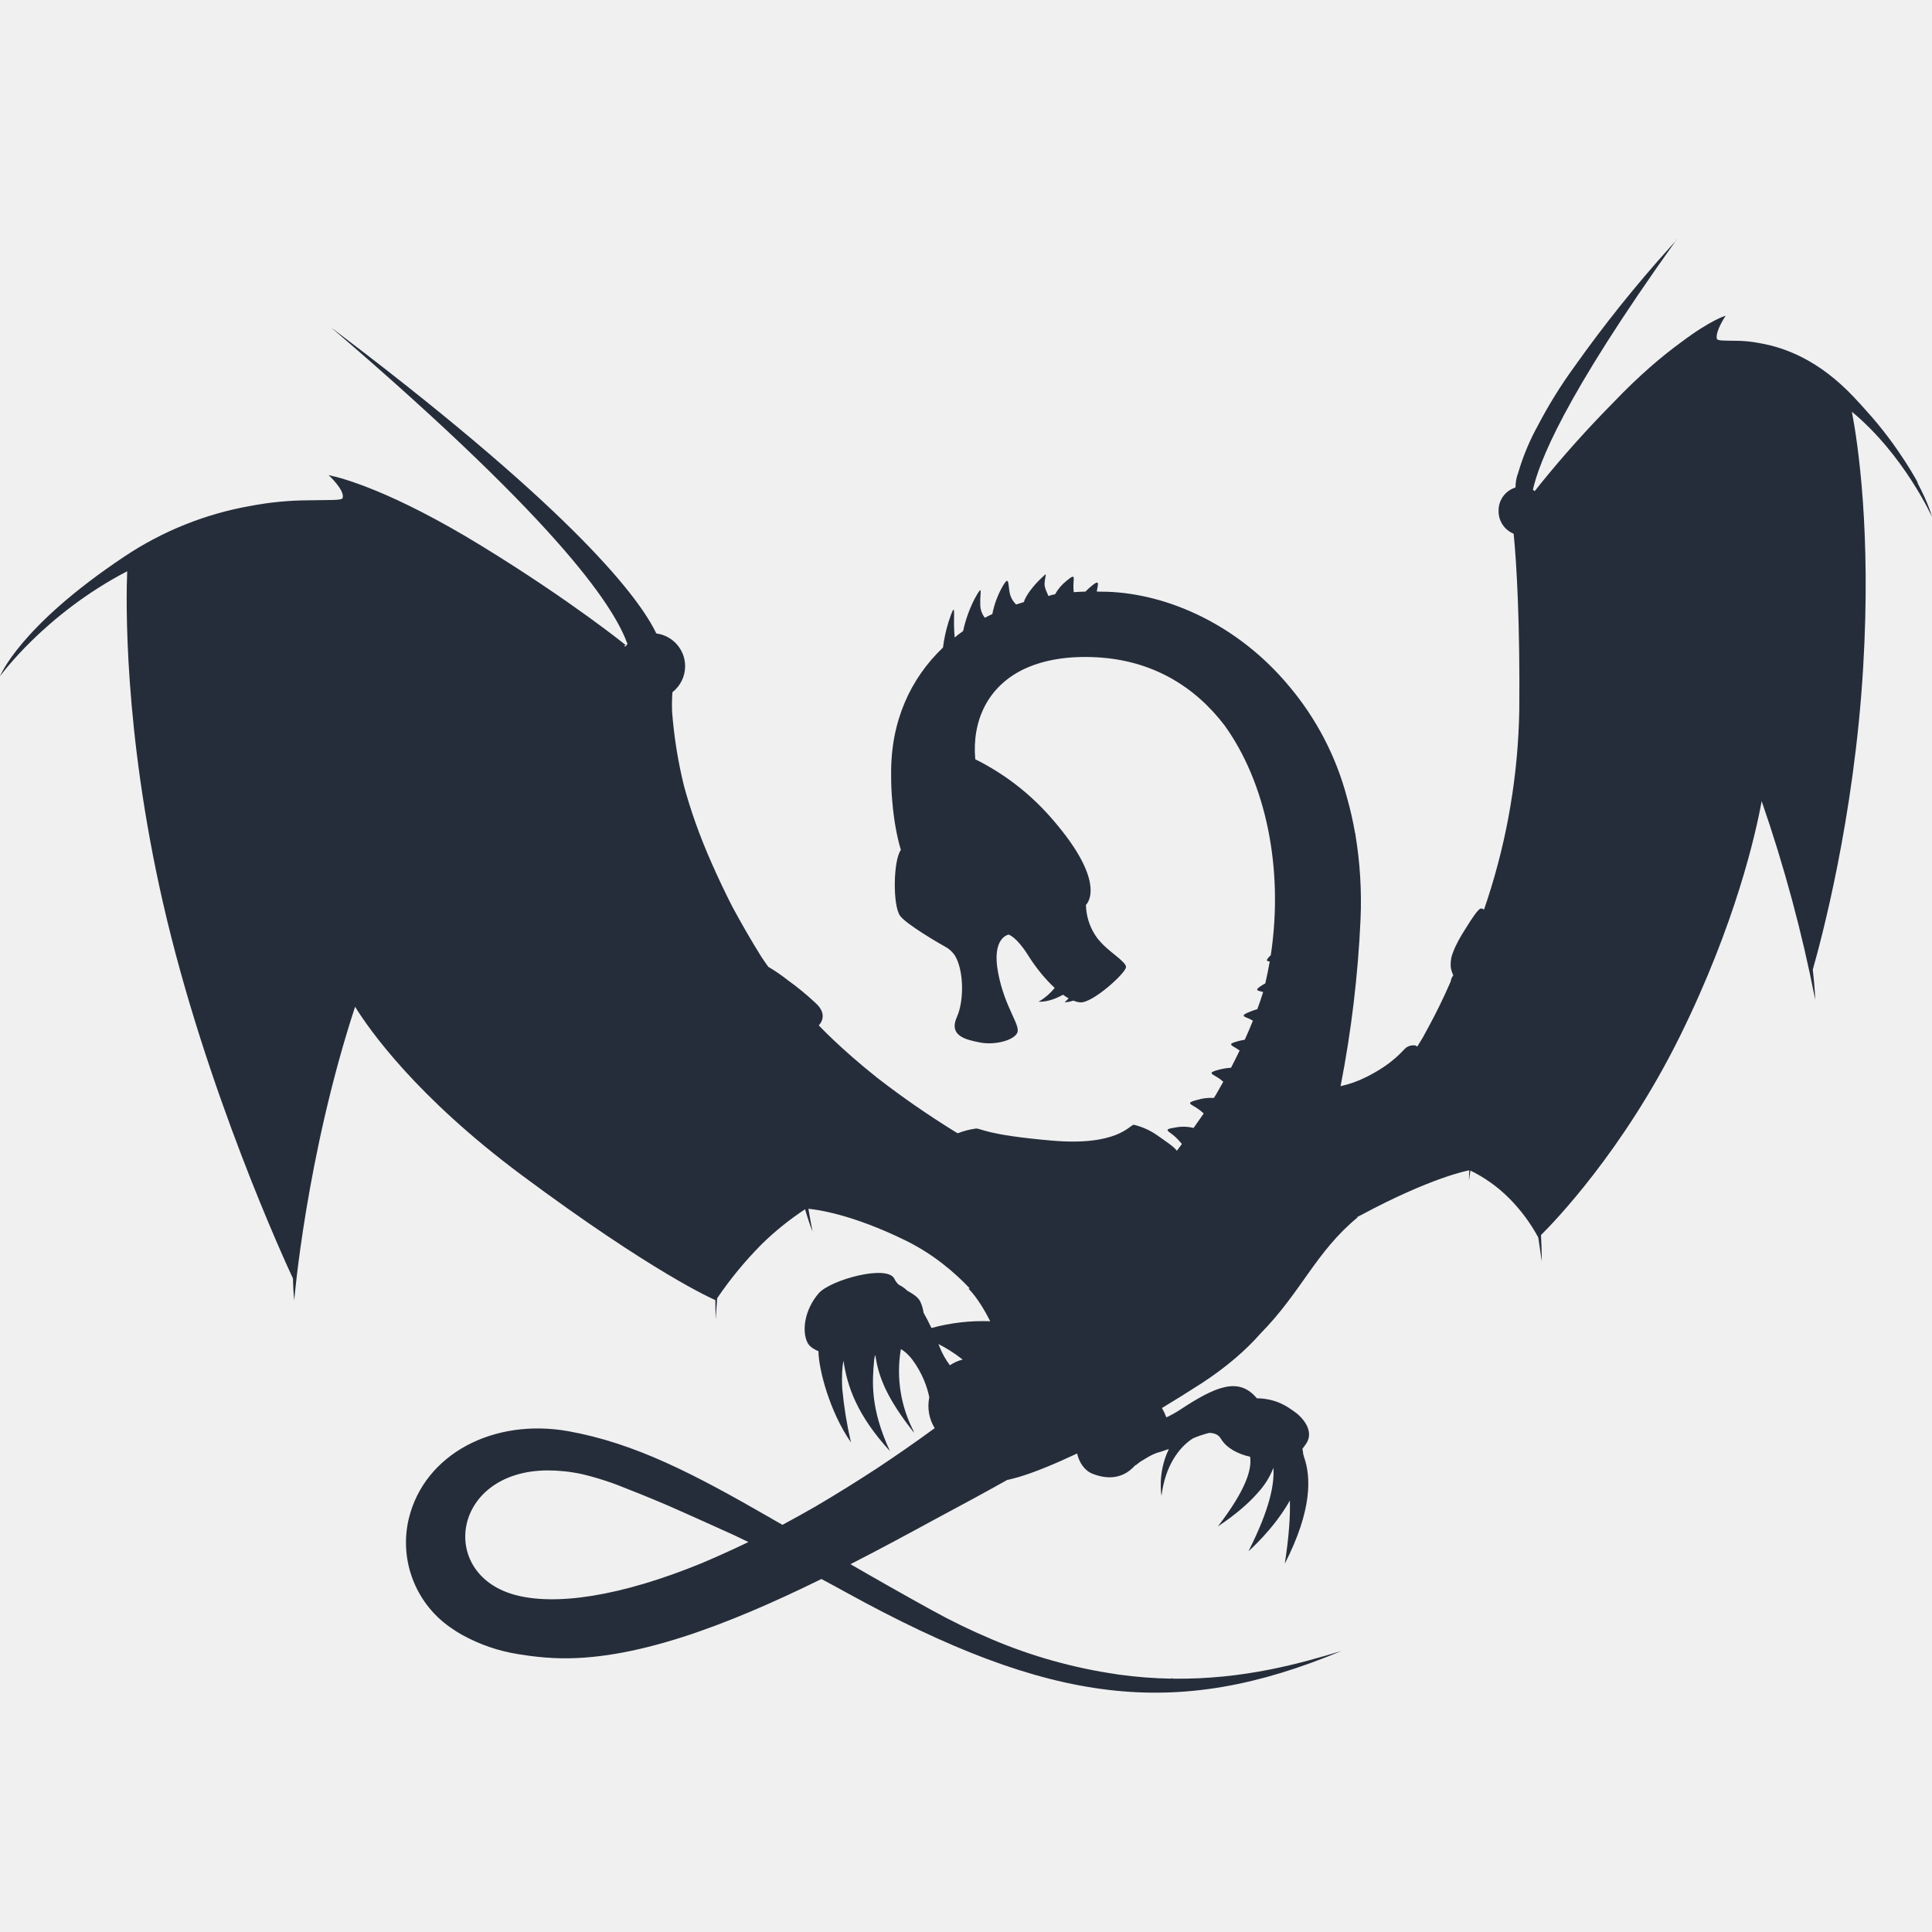
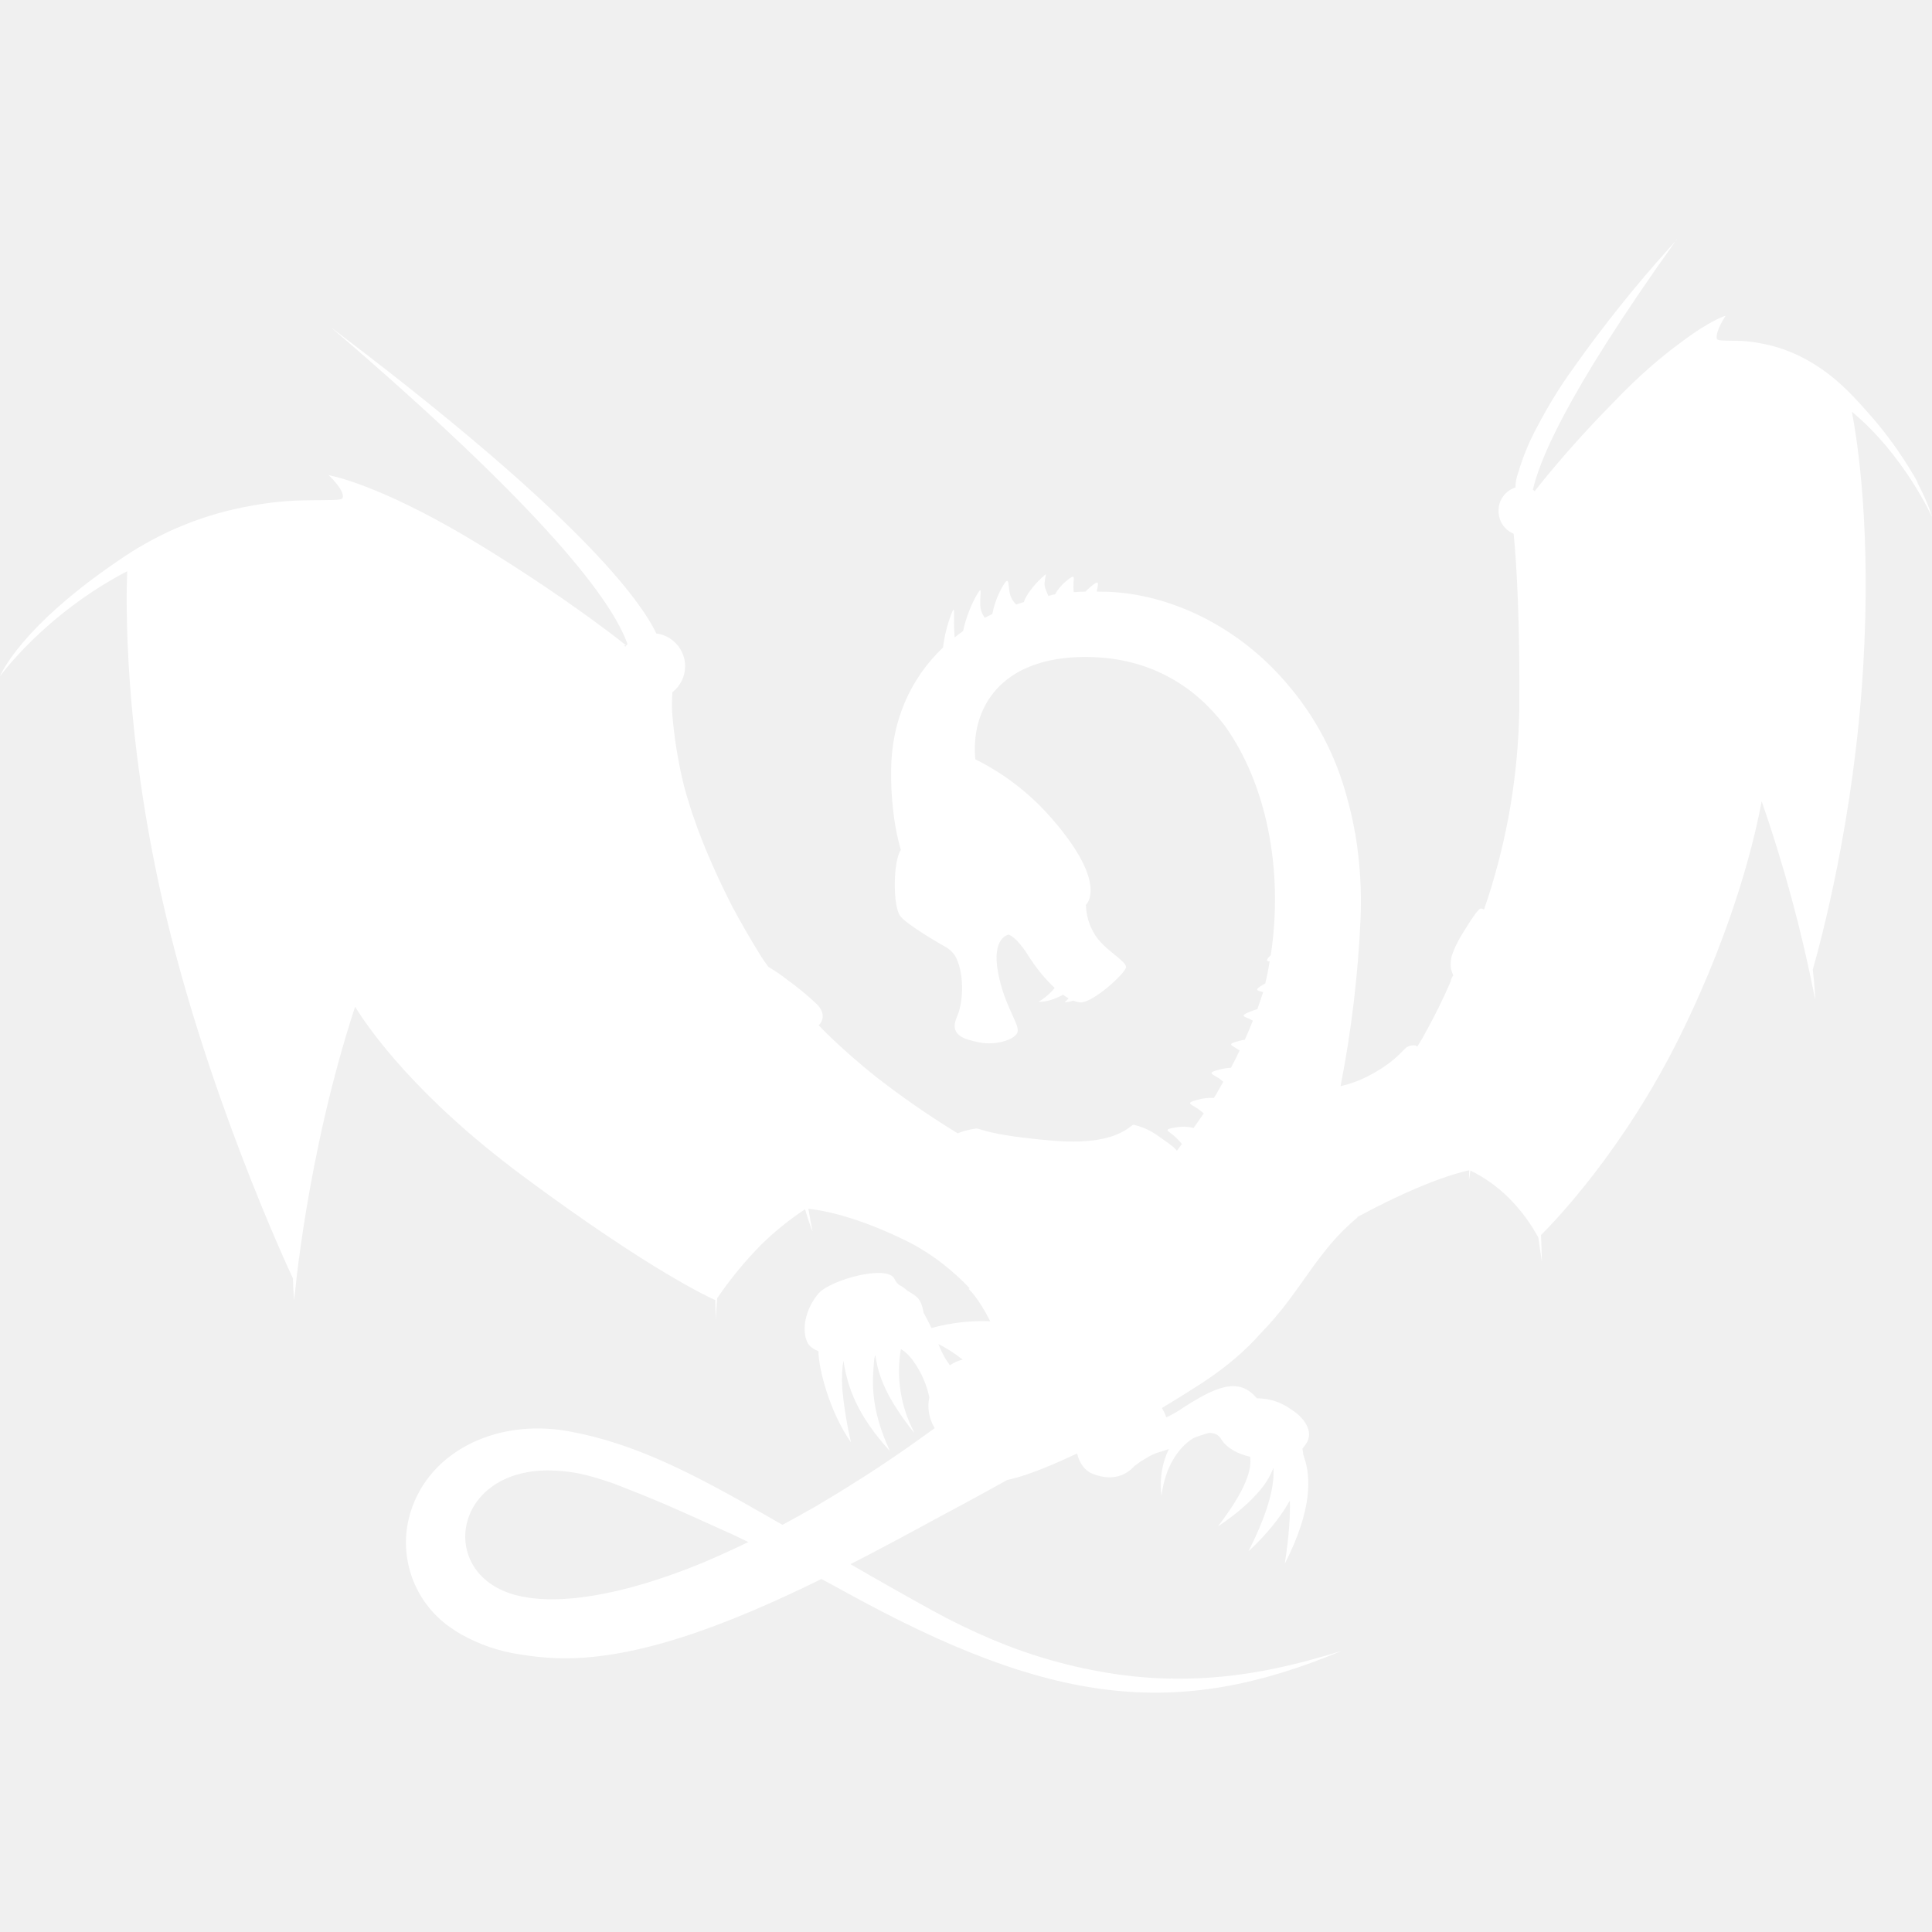
<svg xmlns="http://www.w3.org/2000/svg" role="img" viewBox="0 0 24 24">
-   <path d="M20.83 2.978l-.086.095a16.245 16.245 0 0 0-1.19 1.487 5.773 5.773 0 0 0-.446.719 2.88 2.88 0 0 0-.249.596.497.497 0 0 0-.033.177v.004a.297.297 0 0 0-.21.29.3.3 0 0 0 .187.284c.038.371.08 1.142.07 2.2l-.004.142a8.001 8.001 0 0 1-.434 2.327c-.016-.01-.03-.014-.04-.013-.03.003-.11.12-.19.251-.058.09-.119.195-.154.291a.37.37 0 0 0-.03.14.249.249 0 0 0 .01.088c.01.037.022.058.022.058a6.836 6.836 0 0 1-.003.007.144.144 0 0 0-.028.067l-.012.029a6.836 6.836 0 0 1-.257.527l-.077.142a6.836 6.836 0 0 1-.07.115.157.157 0 0 0-.022-.014.16.16 0 0 0-.113.024c-.047.035-.151.194-.498.368a1.384 1.384 0 0 1-.32.114 14.1 14.1 0 0 0 .248-2.07 5.072 5.072 0 0 0-.064-1.057c.003-.01.003-.017.003-.017l-.005.01a4.345 4.345 0 0 0-.104-.458 3.554 3.554 0 0 0-.724-1.385c-.631-.754-1.496-1.14-2.256-1.165l-.125-.002c0-.008 0-.015.002-.022.02-.098.024-.127-.087-.032a.872.872 0 0 0-.057.054 2.986 2.986 0 0 0-.146.007.716.716 0 0 1-.003-.108c.004-.076.024-.127-.087-.032a.553.553 0 0 0-.142.167c-.05.008-.08.015-.08.015l.045-.002-.047.008c-.016-.042-.053-.105-.048-.16.01-.118.043-.14-.037-.065-.098.09-.202.226-.22.3l-.096.03c-.018-.019-.074-.07-.086-.179-.013-.11-.012-.166-.08-.05a1.14 1.14 0 0 0-.13.348c-.032.015-.063.03-.093.046a.27.27 0 0 1-.057-.173c-.005-.144.04-.26-.067-.068a1.634 1.634 0 0 0-.146.406 1.6 1.6 0 0 0-.105.08 2.7 2.7 0 0 1-.008-.17c-.002-.143.021-.296-.067-.026a1.832 1.832 0 0 0-.07.321c-.404.385-.65.917-.644 1.572v.007a3.42 3.42 0 0 0 .014.33c.02.238.057.438.107.605-.095.13-.103.689-.01.818.073.104.496.35.586.399a.367.367 0 0 1 .094.093c.115.188.115.567.027.762-.107.238.107.285.285.32.178.036.415-.023.463-.118.047-.095-.154-.31-.237-.748-.084-.439.13-.474.13-.474s.095.024.237.249c.11.175.227.313.336.413a.727.727 0 0 1-.201.172c.12.005.24-.051.304-.087a.77.77 0 0 0 .07.045 1.015 1.015 0 0 1-.05.05.506.506 0 0 0 .109-.022.295.295 0 0 0 .084.022c.155.012.57-.368.57-.439 0-.018-.015-.04-.038-.063-.042-.045-.12-.1-.207-.177a1.03 1.03 0 0 1-.11-.116.723.723 0 0 1-.141-.374v-.01l-.003-.031s.007-.007.016-.02v.004l.004-.01c.052-.08.15-.379-.47-1.078a3.045 3.045 0 0 0-.924-.706c-.042-.472.15-.913.626-1.13l-.005.005.008-.006c.227-.102.517-.155.877-.136.69.036 1.22.36 1.59.845.514.712.738 1.78.575 2.856-.068.065-.055.075-.013.077a4.616 4.616 0 0 1-.055.273l-.027.015c-.123.074-.071.073 0 .092l-.006.02a3.98 3.98 0 0 1-.066.193.956.956 0 0 0-.087.03c-.135.053-.08.06-.012.09l.044.023a5.62 5.62 0 0 1-.101.237.746.746 0 0 0-.08.017c-.142.036-.088.05-.024.09a.52.52 0 0 1 .04.027 6.783 6.783 0 0 1-.107.214.76.76 0 0 0-.153.025c-.14.036-.087.05-.023.09.034.02.06.04.08.059a8.021 8.021 0 0 1-.094.165l-.023.036a.59.59 0 0 0-.206.024c-.142.036-.088.05-.024.09a.67.67 0 0 1 .104.079 8.61 8.61 0 0 1-.126.18.514.514 0 0 0-.23-.005c-.144.02-.092.04-.033.086.068.053.1.099.118.118l-.062.084c-.044-.058-.15-.124-.246-.193a.85.85 0 0 0-.29-.13c-.048 0-.2.268-1.017.197-.819-.071-.87-.15-.942-.15a.978.978 0 0 0-.228.059l-.034-.02a11.03 11.03 0 0 1-.972-.674c-.464-.37-.72-.647-.72-.647s.137-.125-.047-.284a3.32 3.32 0 0 0-.338-.277 2.157 2.157 0 0 0-.242-.166 3.57 3.57 0 0 1-.088-.127 11.485 11.485 0 0 1-.363-.628 10.455 10.455 0 0 1-.25-.527c-.16-.36-.27-.682-.346-.964a5.62 5.62 0 0 1-.148-.923 2.257 2.257 0 0 1 .004-.242.411.411 0 0 0 .158-.323.411.411 0 0 0-.358-.407c-.204-.427-.982-1.477-3.881-3.68l-.127-.097.005.004-.036-.027C7.067 6.599 7.644 7.587 7.795 8a.411.411 0 0 0-.027.033 18.69 18.69 0 0 0-.018-.013c.018 0 .025-.005.025-.005s-.672-.546-1.787-1.23c-1.118-.687-1.748-.849-1.88-.877l-.026-.006s.206.19.174.285c-.01.032-.168.022-.421.028a3.948 3.948 0 0 0-.725.07 4.1 4.1 0 0 0-1.567.63C.238 7.785 0 8.401 0 8.401s.55-.768 1.58-1.305c-.014.337-.047 1.97.445 4.12.53 2.32 1.53 4.487 1.614 4.665.004.178.016.272.016.272s.148-1.79.756-3.647c.175.283.758 1.117 2.075 2.096 1.628 1.21 2.37 1.536 2.4 1.548.001.157.005.24.005.24s.005-.1.018-.263a4.69 4.69 0 0 1 .552-.67 3.58 3.58 0 0 1 .54-.435c.032.11.063.204.093.276-.02-.097-.036-.19-.052-.282.107.01.538.066 1.206.393.343.168.609.395.798.595a.167.167 0 0 0-.014.006s.123.112.269.403a2.416 2.416 0 0 0-.73.084 2.913 2.913 0 0 0-.098-.19.484.484 0 0 0-.039-.134c-.027-.061-.095-.1-.164-.14a.397.397 0 0 0-.104-.073.225.225 0 0 1-.055-.073c-.084-.184-.798.012-.942.18-.175.204-.209.464-.14.608.021.045.07.082.138.11.002.22.137.75.404 1.133a4.964 4.964 0 0 1-.108-.666c-.009-.16 0-.274.015-.35.047.328.174.684.577 1.124-.248-.54-.22-.861-.195-1.143l.01-.044.005-.001c.036.263.142.534.482.963a.412.412 0 0 1-.014-.028l.014.021a1.626 1.626 0 0 1-.167-1.03l.008-.002c.046.03.091.07.134.126.128.172.188.349.212.47a.528.528 0 0 0 .067.383 18.33 18.33 0 0 1-.72.501c-.23.15-.49.313-.757.47-.14.08-.279.158-.414.23l-.135-.077h.002l-.008-.004c-.97-.559-1.69-.932-2.518-1.082-.93-.166-1.786.283-1.982 1.082a1.284 1.284 0 0 0 .552 1.38l.012.008c.013.01.026.017.04.026l.06.036h.002a2.1 2.1 0 0 0 .69.237l.028.005h.006a3.5 3.5 0 0 0 .412.044c.975.047 2.156-.408 3.323-.982.1.054.202.108.306.166 2.547 1.403 4.098 1.585 6.154.728-.502.151-1.208.356-2.094.344a.05.05 0 0 0-.02-.006v.006a5.46 5.46 0 0 1-.647-.05l-.03-.004v-.003a.267.267 0 0 0-.001.002 6.25 6.25 0 0 1-1.556-.436 7.792 7.792 0 0 1-.745-.362 57.065 57.065 0 0 1-1.006-.569c.348-.178.692-.363 1.026-.545.355-.189.672-.362.918-.5l.009-.004h.007s.083-.019.16-.043c.17-.052.41-.149.695-.283.028.117.095.215.195.253.235.091.407.027.522-.102l.018-.01.047-.037c.05-.03.107-.067.156-.09a1.14 1.14 0 0 1 .053-.022c.04-.01.078-.023.116-.037l.033-.01c-.145.297-.091.581-.091.581.043-.37.22-.608.392-.715.064-.027.13-.05.2-.067.064 0 .116.023.144.07.07.12.217.194.364.226.024.15-.045.404-.4.866l.09-.062.004-.003.072-.053c.143-.108.252-.21.334-.305a.97.97 0 0 0 .19-.305c.013.2-.042.507-.31 1.036 0 0 .317-.276.514-.63.006.191-.01.443-.063.785.345-.673.325-1.085.239-1.326l-.01-.036a.433.433 0 0 0-.01-.065l.042-.057c.118-.166-.048-.344-.154-.414-.06-.04-.2-.154-.454-.157-.225-.27-.51-.15-.958.145a1.297 1.297 0 0 1-.166.092.725.725 0 0 0-.055-.116c.16-.096.326-.2.494-.308.317-.207.553-.416.728-.615.51-.517.69-1.02 1.21-1.446h-.013l.06-.031c.854-.458 1.306-.547 1.338-.553l-.003.128.018-.125a1.795 1.795 0 0 1 .481.344 2.12 2.12 0 0 1 .362.487l.044.3s0-.116-.01-.33c.153-.151 1.02-1.043 1.724-2.466.694-1.404.944-2.523 1.017-2.924a18.188 18.188 0 0 1 .665 2.466s-.002-.133-.03-.374c.096-.336.515-1.872.626-3.756.1-1.68-.065-2.78-.14-3.173.648.536.995 1.306.995 1.306s-.04-.163-.188-.437l.02.027s-.236-.455-.644-.904a6.45 6.45 0 0 0-.157-.172c-.432-.46-.854-.617-1.17-.672a1.57 1.57 0 0 0-.308-.03h-.019c-.125-.003-.2.002-.207-.026-.02-.095.11-.285.11-.285s-.177.046-.554.33c-.23.167-.52.41-.853.76a13.689 13.689 0 0 0-.89.994l-.075.095a.203.203 0 0 0-.023-.017c.076-.33.362-1.117 1.788-3.111zM11.92 14.09a.351.351 0 0 1 .012.006zm-.263 2.606c.088.044.19.106.303.194h-.005a.484.484 0 0 0-.155.07.956.956 0 0 1-.126-.224zm-4.855 1.57c.132 0 .276.013.432.047l.02.005.017.004c.11.027.223.062.337.102l.057.021c.191.074.395.156.611.248.32.14.62.277.838.375l.183.088c-.22.106-.424.196-.577.261-1.014.416-1.83.536-2.338.391-.944-.269-.76-1.536.42-1.542z" fill="#262D3A" />
+   <path d="M20.83 2.978l-.086.095a16.245 16.245 0 0 0-1.19 1.487 5.773 5.773 0 0 0-.446.719 2.88 2.88 0 0 0-.249.596.497.497 0 0 0-.033.177v.004a.297.297 0 0 0-.21.29.3.3 0 0 0 .187.284c.038.371.08 1.142.07 2.2l-.004.142a8.001 8.001 0 0 1-.434 2.327c-.016-.01-.03-.014-.04-.013-.03.003-.11.12-.19.251-.058.09-.119.195-.154.291a.37.37 0 0 0-.03.14.249.249 0 0 0 .01.088c.01.037.022.058.022.058a6.836 6.836 0 0 1-.003.007.144.144 0 0 0-.028.067l-.012.029a6.836 6.836 0 0 1-.257.527l-.077.142a6.836 6.836 0 0 1-.07.115.157.157 0 0 0-.022-.014.16.16 0 0 0-.113.024c-.047.035-.151.194-.498.368a1.384 1.384 0 0 1-.32.114 14.1 14.1 0 0 0 .248-2.07 5.072 5.072 0 0 0-.064-1.057c.003-.01.003-.017.003-.017l-.005.01a4.345 4.345 0 0 0-.104-.458 3.554 3.554 0 0 0-.724-1.385c-.631-.754-1.496-1.14-2.256-1.165l-.125-.002c0-.008 0-.015.002-.022.02-.098.024-.127-.087-.032a.872.872 0 0 0-.057.054 2.986 2.986 0 0 0-.146.007.716.716 0 0 1-.003-.108c.004-.076.024-.127-.087-.032a.553.553 0 0 0-.142.167c-.05.008-.08.015-.08.015l.045-.002-.047.008c-.016-.042-.053-.105-.048-.16.01-.118.043-.14-.037-.065-.098.09-.202.226-.22.3l-.096.03c-.018-.019-.074-.07-.086-.179-.013-.11-.012-.166-.08-.05a1.14 1.14 0 0 0-.13.348c-.032.015-.063.03-.093.046a.27.27 0 0 1-.057-.173c-.005-.144.04-.26-.067-.068a1.634 1.634 0 0 0-.146.406 1.6 1.6 0 0 0-.105.08 2.7 2.7 0 0 1-.008-.17c-.002-.143.021-.296-.067-.026a1.832 1.832 0 0 0-.07.321c-.404.385-.65.917-.644 1.572v.007a3.42 3.42 0 0 0 .014.33c.02.238.057.438.107.605-.095.13-.103.689-.01.818.073.104.496.35.586.399a.367.367 0 0 1 .094.093c.115.188.115.567.027.762-.107.238.107.285.285.32.178.036.415-.023.463-.118.047-.095-.154-.31-.237-.748-.084-.439.13-.474.13-.474s.095.024.237.249c.11.175.227.313.336.413a.727.727 0 0 1-.201.172c.12.005.24-.051.304-.087a.77.77 0 0 0 .07.045 1.015 1.015 0 0 1-.05.05.506.506 0 0 0 .109-.022.295.295 0 0 0 .084.022c.155.012.57-.368.57-.439 0-.018-.015-.04-.038-.063-.042-.045-.12-.1-.207-.177a1.03 1.03 0 0 1-.11-.116.723.723 0 0 1-.141-.374v-.01l-.003-.031s.007-.007.016-.02v.004l.004-.01c.052-.08.15-.379-.47-1.078a3.045 3.045 0 0 0-.924-.706c-.042-.472.15-.913.626-1.13l-.005.005.008-.006c.227-.102.517-.155.877-.136.69.036 1.22.36 1.59.845.514.712.738 1.78.575 2.856-.068.065-.055.075-.013.077a4.616 4.616 0 0 1-.055.273l-.027.015c-.123.074-.071.073 0 .092l-.006.02a3.98 3.98 0 0 1-.066.193.956.956 0 0 0-.087.03c-.135.053-.08.06-.012.09l.044.023a5.62 5.62 0 0 1-.101.237.746.746 0 0 0-.08.017c-.142.036-.088.05-.024.09a.52.52 0 0 1 .04.027 6.783 6.783 0 0 1-.107.214.76.76 0 0 0-.153.025c-.14.036-.087.05-.023.09.034.02.06.04.08.059a8.021 8.021 0 0 1-.094.165l-.023.036a.59.59 0 0 0-.206.024c-.142.036-.088.05-.024.09a.67.67 0 0 1 .104.079 8.61 8.61 0 0 1-.126.18.514.514 0 0 0-.23-.005c-.144.02-.092.04-.033.086.068.053.1.099.118.118l-.062.084c-.044-.058-.15-.124-.246-.193a.85.85 0 0 0-.29-.13c-.048 0-.2.268-1.017.197-.819-.071-.87-.15-.942-.15a.978.978 0 0 0-.228.059l-.034-.02a11.03 11.03 0 0 1-.972-.674c-.464-.37-.72-.647-.72-.647s.137-.125-.047-.284a3.32 3.32 0 0 0-.338-.277 2.157 2.157 0 0 0-.242-.166 3.57 3.57 0 0 1-.088-.127 11.485 11.485 0 0 1-.363-.628 10.455 10.455 0 0 1-.25-.527c-.16-.36-.27-.682-.346-.964a5.62 5.62 0 0 1-.148-.923 2.257 2.257 0 0 1 .004-.242.411.411 0 0 0 .158-.323.411.411 0 0 0-.358-.407c-.204-.427-.982-1.477-3.881-3.68l-.127-.097.005.004-.036-.027C7.067 6.599 7.644 7.587 7.795 8a.411.411 0 0 0-.027.033 18.69 18.69 0 0 0-.018-.013c.018 0 .025-.005.025-.005s-.672-.546-1.787-1.23c-1.118-.687-1.748-.849-1.88-.877l-.026-.006s.206.19.174.285c-.01.032-.168.022-.421.028a3.948 3.948 0 0 0-.725.07 4.1 4.1 0 0 0-1.567.63C.238 7.785 0 8.401 0 8.401s.55-.768 1.58-1.305c-.014.337-.047 1.97.445 4.12.53 2.32 1.53 4.487 1.614 4.665.004.178.016.272.016.272s.148-1.79.756-3.647c.175.283.758 1.117 2.075 2.096 1.628 1.21 2.37 1.536 2.4 1.548.001.157.005.24.005.24s.005-.1.018-.263a4.69 4.69 0 0 1 .552-.67 3.58 3.58 0 0 1 .54-.435c.032.11.063.204.093.276-.02-.097-.036-.19-.052-.282.107.01.538.066 1.206.393.343.168.609.395.798.595a.167.167 0 0 0-.014.006s.123.112.269.403a2.416 2.416 0 0 0-.73.084 2.913 2.913 0 0 0-.098-.19.484.484 0 0 0-.039-.134c-.027-.061-.095-.1-.164-.14a.397.397 0 0 0-.104-.073.225.225 0 0 1-.055-.073c-.084-.184-.798.012-.942.18-.175.204-.209.464-.14.608.021.045.07.082.138.11.002.22.137.75.404 1.133a4.964 4.964 0 0 1-.108-.666c-.009-.16 0-.274.015-.35.047.328.174.684.577 1.124-.248-.54-.22-.861-.195-1.143l.01-.044.005-.001c.036.263.142.534.482.963a.412.412 0 0 1-.014-.028l.014.021a1.626 1.626 0 0 1-.167-1.03l.008-.002c.046.03.091.07.134.126.128.172.188.349.212.47a.528.528 0 0 0 .067.383 18.33 18.33 0 0 1-.72.501c-.23.15-.49.313-.757.47-.14.08-.279.158-.414.23l-.135-.077h.002l-.008-.004c-.97-.559-1.69-.932-2.518-1.082-.93-.166-1.786.283-1.982 1.082a1.284 1.284 0 0 0 .552 1.38l.012.008c.013.01.026.017.04.026l.06.036h.002a2.1 2.1 0 0 0 .69.237l.028.005h.006a3.5 3.5 0 0 0 .412.044c.975.047 2.156-.408 3.323-.982.1.054.202.108.306.166 2.547 1.403 4.098 1.585 6.154.728-.502.151-1.208.356-2.094.344a.05.05 0 0 0-.02-.006v.006a5.46 5.46 0 0 1-.647-.05l-.03-.004v-.003a.267.267 0 0 0-.001.002 6.25 6.25 0 0 1-1.556-.436 7.792 7.792 0 0 1-.745-.362 57.065 57.065 0 0 1-1.006-.569c.348-.178.692-.363 1.026-.545.355-.189.672-.362.918-.5l.009-.004h.007s.083-.019.16-.043c.17-.052.41-.149.695-.283.028.117.095.215.195.253.235.091.407.027.522-.102l.018-.01.047-.037c.05-.03.107-.067.156-.09a1.14 1.14 0 0 1 .053-.022c.04-.01.078-.023.116-.037l.033-.01c-.145.297-.091.581-.091.581.043-.37.22-.608.392-.715.064-.027.13-.05.2-.067.064 0 .116.023.144.07.07.12.217.194.364.226.024.15-.045.404-.4.866l.09-.062.004-.003.072-.053c.143-.108.252-.21.334-.305a.97.97 0 0 0 .19-.305c.013.2-.042.507-.31 1.036 0 0 .317-.276.514-.63.006.191-.01.443-.063.785.345-.673.325-1.085.239-1.326l-.01-.036a.433.433 0 0 0-.01-.065l.042-.057c.118-.166-.048-.344-.154-.414-.06-.04-.2-.154-.454-.157-.225-.27-.51-.15-.958.145a1.297 1.297 0 0 1-.166.092.725.725 0 0 0-.055-.116c.16-.096.326-.2.494-.308.317-.207.553-.416.728-.615.51-.517.69-1.02 1.21-1.446h-.013l.06-.031c.854-.458 1.306-.547 1.338-.553l-.003.128.018-.125a1.795 1.795 0 0 1 .481.344 2.12 2.12 0 0 1 .362.487l.044.3s0-.116-.01-.33c.153-.151 1.02-1.043 1.724-2.466.694-1.404.944-2.523 1.017-2.924a18.188 18.188 0 0 1 .665 2.466s-.002-.133-.03-.374c.096-.336.515-1.872.626-3.756.1-1.68-.065-2.78-.14-3.173.648.536.995 1.306.995 1.306s-.04-.163-.188-.437l.02.027s-.236-.455-.644-.904a6.45 6.45 0 0 0-.157-.172c-.432-.46-.854-.617-1.17-.672a1.57 1.57 0 0 0-.308-.03h-.019c-.125-.003-.2.002-.207-.026-.02-.095.11-.285.11-.285s-.177.046-.554.33c-.23.167-.52.41-.853.76a13.689 13.689 0 0 0-.89.994l-.075.095a.203.203 0 0 0-.023-.017c.076-.33.362-1.117 1.788-3.111zM11.92 14.09a.351.351 0 0 1 .012.006zm-.263 2.606c.088.044.19.106.303.194h-.005a.484.484 0 0 0-.155.07.956.956 0 0 1-.126-.224zm-4.855 1.57c.132 0 .276.013.432.047l.02.005.017.004c.11.027.223.062.337.102l.057.021c.191.074.395.156.611.248.32.14.62.277.838.375l.183.088c-.22.106-.424.196-.577.261-1.014.416-1.83.536-2.338.391-.944-.269-.76-1.536.42-1.542z" fill="#ffffff" />
</svg>
